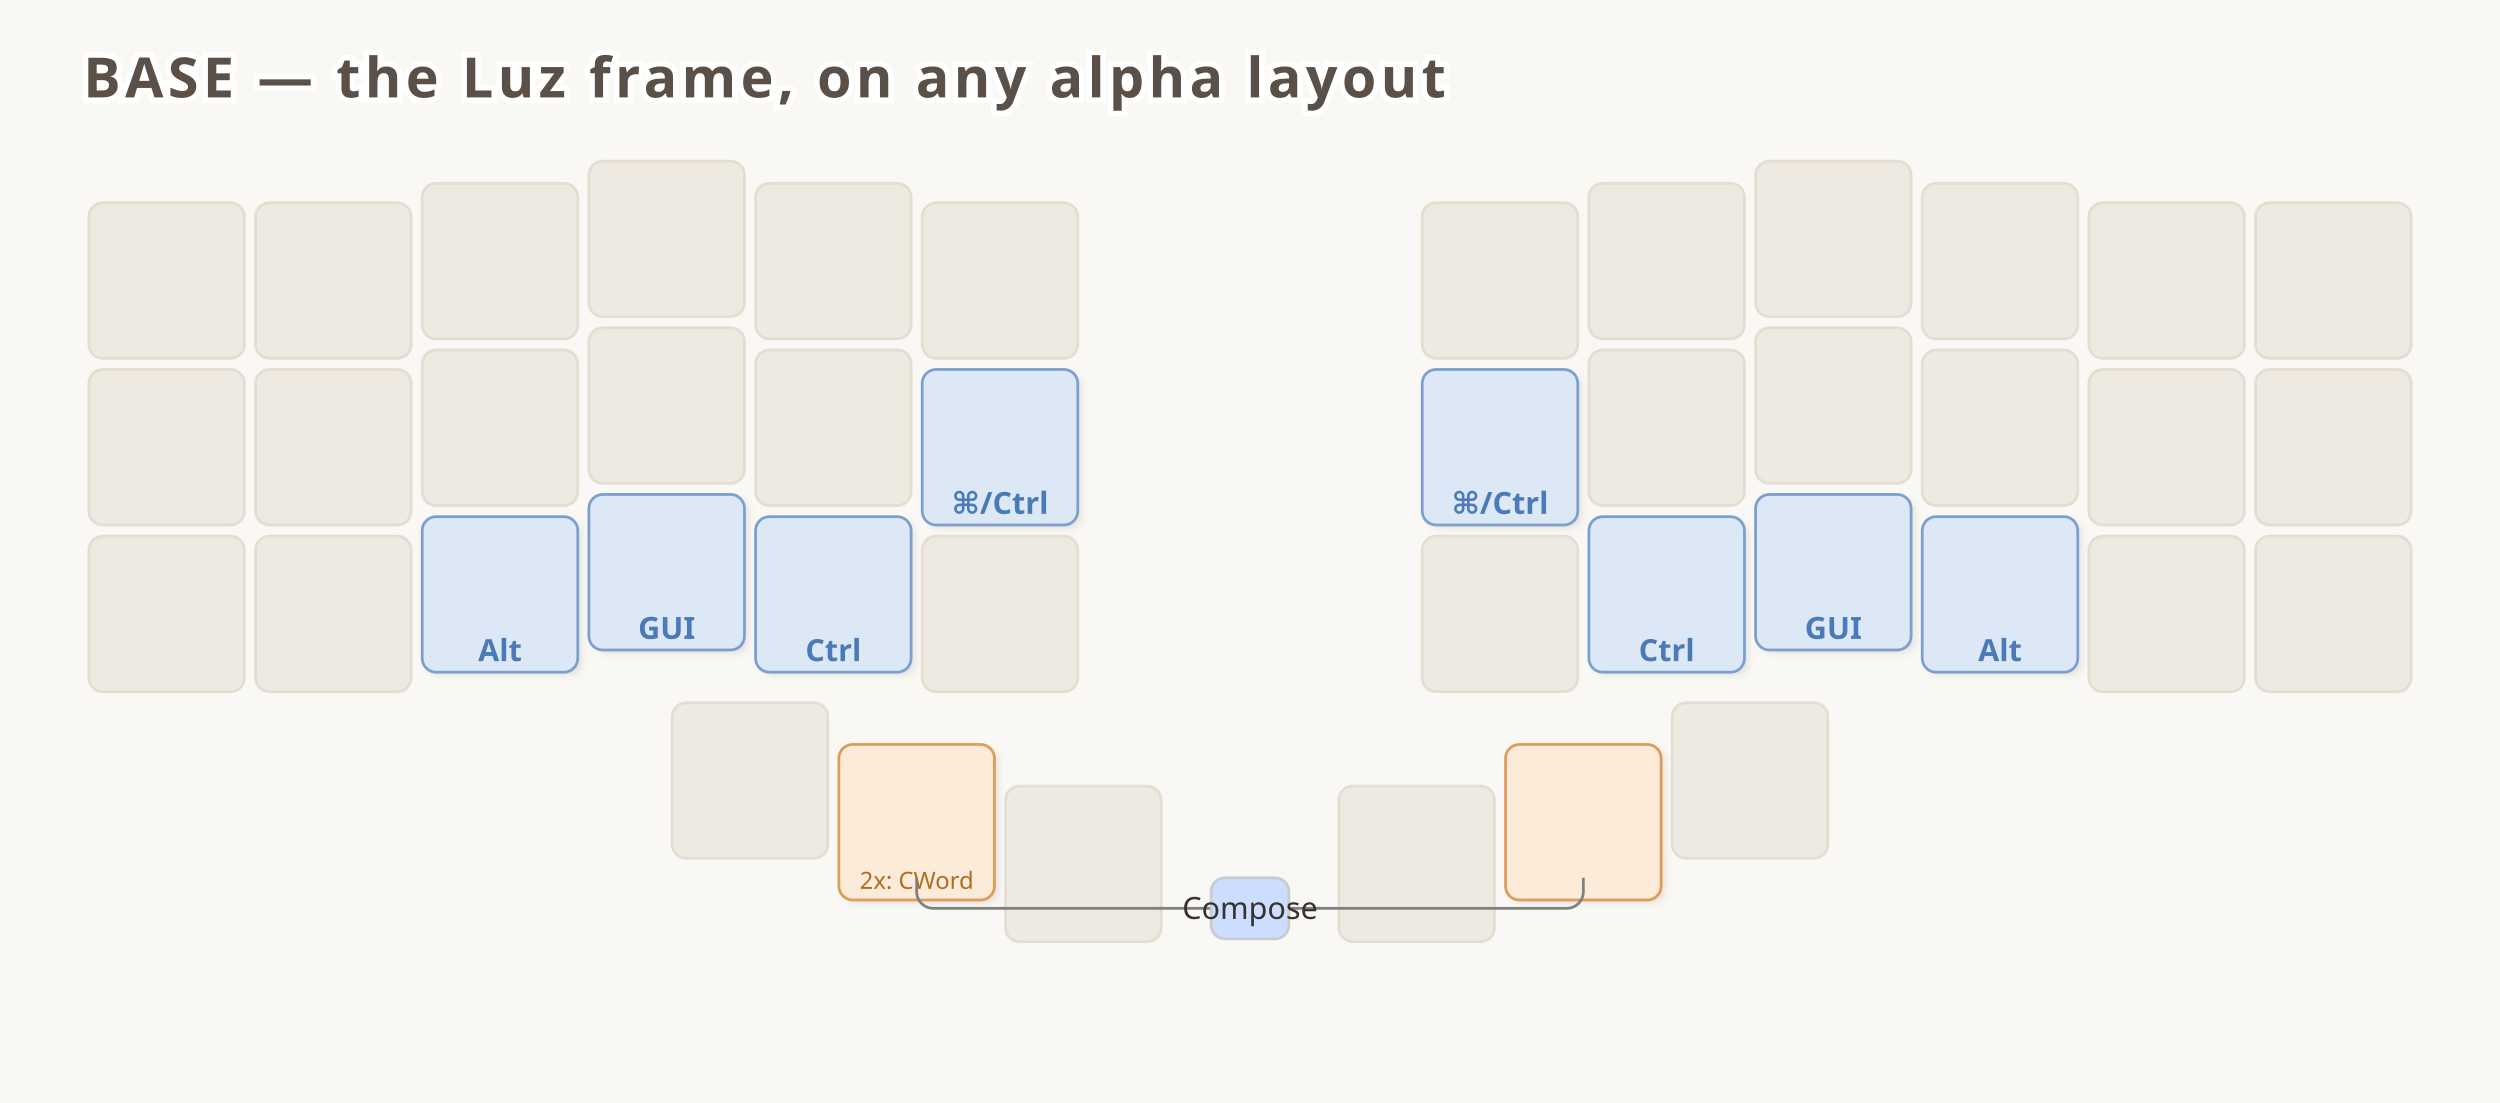
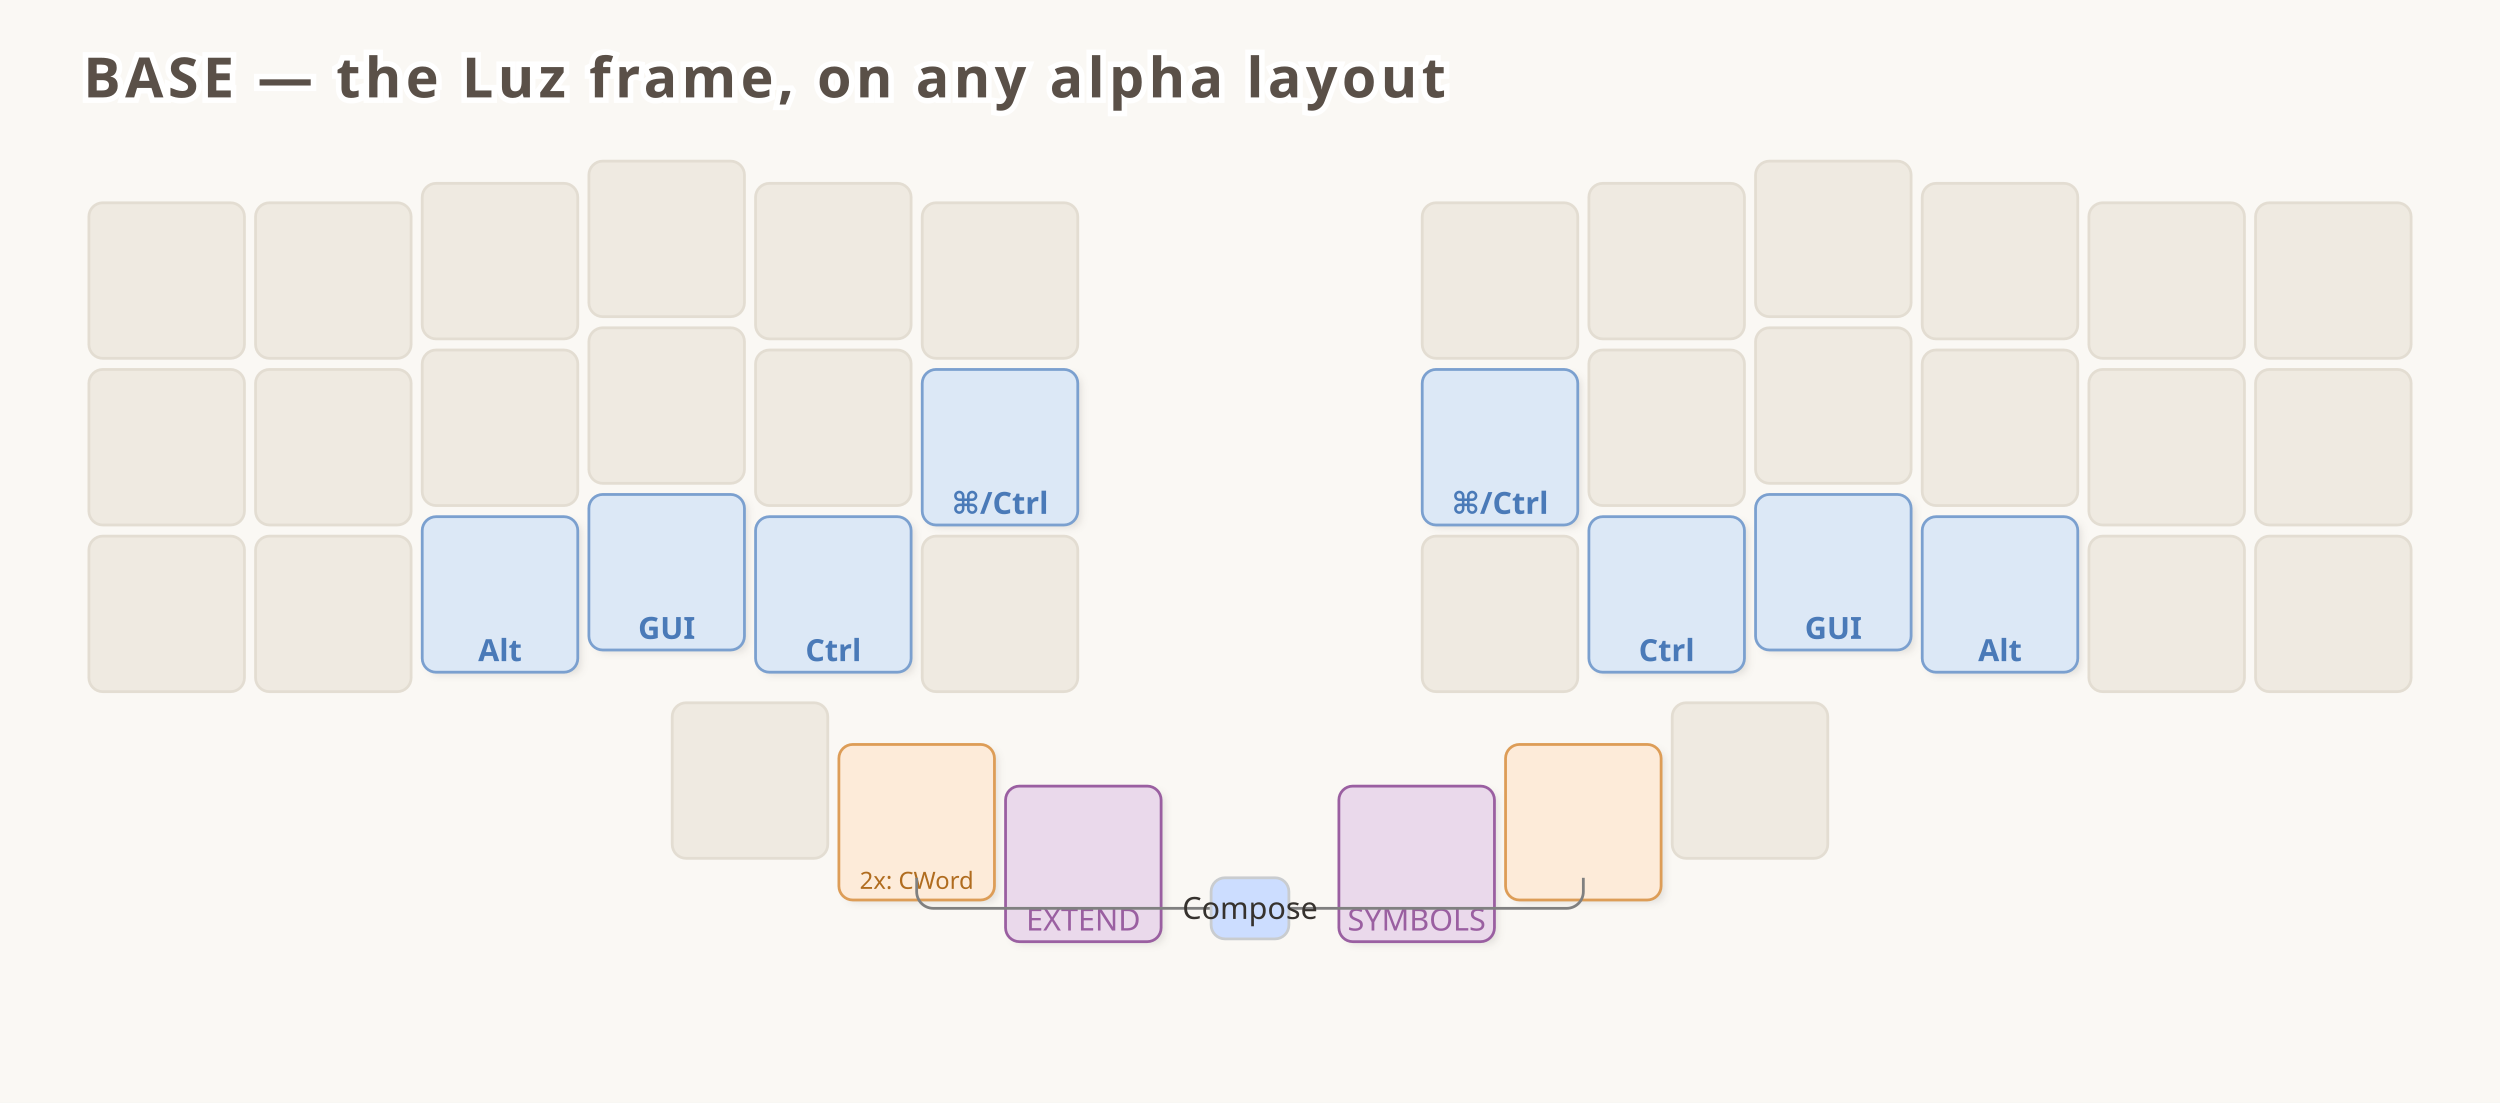
<svg xmlns="http://www.w3.org/2000/svg" xmlns:xlink="http://www.w3.org/1999/xlink" width="900" height="397" viewBox="0 0 900 397" class="keymap">
  <defs>
    <filter id="sh" x="-50%" y="-50%" width="200%" height="200%" color-interpolation-filters="sRGB">
      <feGaussianBlur stdDeviation="1.6" />
    </filter>
  </defs>
  <rect x="0" y="0" width="100%" height="100%" fill="#faf8f4" />
  <defs>/* start glyphs */
<svg id="mdi:apple-keyboard-shift">
      <svg id="mdi-apple-keyboard-shift" viewBox="0 0 24 24">
        <path d="M15,18V12H17.17L12,6.83L6.83,12H9V18H15M12,4L22,14H17V20H7V14H2L12,4Z" />
+         <defs>
+           <pattern id="stripes" patternUnits="userSpaceOnUse" width="8" height="8" patternTransform="rotate(45)">
+             <rect width="8" height="8" fill="#efefef" />
+             <rect width="4" height="8" fill="#c8c8c8" />
+           </pattern>
+         </defs>
+       </svg>
+       <defs>
+         <pattern id="stripes" patternUnits="userSpaceOnUse" width="8" height="8" patternTransform="rotate(45)">
+           <rect width="8" height="8" fill="#efefef" />
+           <rect width="4" height="8" fill="#c8c8c8" />
+         </pattern>
+       </defs>
+     </svg>
+     <svg id="mdi:keyboard-return">
+       <svg id="mdi-keyboard-return" viewBox="0 0 24 24">
+         <path d="M19,7V11H5.83L9.41,7.41L8,6L2,12L8,18L9.41,16.58L5.83,13H21V7H19Z" />
        <defs>
          <pattern id="stripes" patternUnits="userSpaceOnUse" width="8" height="8" patternTransform="rotate(45)">
            <rect width="8" height="8" fill="#efefef" />
            <rect width="4" height="8" fill="#c8c8c8" />
          </pattern>
        </defs>
      </svg>
      <defs>
        <pattern id="stripes" patternUnits="userSpaceOnUse" width="8" height="8" patternTransform="rotate(45)">
          <rect width="8" height="8" fill="#efefef" />
          <rect width="4" height="8" fill="#c8c8c8" />
        </pattern>
      </defs>
    </svg>
    <svg id="mdi:keyboard-space">
      <svg id="mdi-keyboard-space" viewBox="0 0 24 24">
        <path d="M3 15H5V19H19V15H21V19C21 20.1 20.1 21 19 21H5C3.9 21 3 20.1 3 19V15Z" />
        <defs>
          <pattern id="stripes" patternUnits="userSpaceOnUse" width="8" height="8" patternTransform="rotate(45)">
            <rect width="8" height="8" fill="#efefef" />
            <rect width="4" height="8" fill="#c8c8c8" />
          </pattern>
        </defs>
      </svg>
      <defs>
        <pattern id="stripes" patternUnits="userSpaceOnUse" width="8" height="8" patternTransform="rotate(45)">
          <rect width="8" height="8" fill="#efefef" />
          <rect width="4" height="8" fill="#c8c8c8" />
        </pattern>
      </defs>
    </svg>
+     <svg id="mdi:layers-outline">
+       <svg id="mdi-layers-outline" viewBox="0 0 24 24">
+         <path d="M12,18.54L19.37,12.8L21,14.07L12,21.07L3,14.07L4.62,12.81L12,18.54M12,16L3,9L12,2L21,9L12,16M12,4.53L6.26,9L12,13.47L17.74,9L12,4.53Z" />
+         <defs>
+           <pattern id="stripes" patternUnits="userSpaceOnUse" width="8" height="8" patternTransform="rotate(45)">
+             <rect width="8" height="8" fill="#efefef" />
+             <rect width="4" height="8" fill="#c8c8c8" />
+           </pattern>
+         </defs>
+       </svg>
+       <defs>
+         <pattern id="stripes" patternUnits="userSpaceOnUse" width="8" height="8" patternTransform="rotate(45)">
+           <rect width="8" height="8" fill="#efefef" />
+           <rect width="4" height="8" fill="#c8c8c8" />
+         </pattern>
+       </defs>
+     </svg>
  </defs>/* end glyphs */
<style>/* inherit to force styles through use tags */
svg path {
    fill: inherit;
}

/* font and background color specifications */
svg.keymap {
    font-family: 'Source Sans 3','Source Sans Pro',sans-serif;
    font-size: 14px;
    font-kerning: normal;
    text-rendering: optimizeLegibility;
    fill: #24292e;
}

/* default key styling */
rect.key {
    fill: #f6f8fa;
}

rect.key, rect.combo {
    stroke: #c9cccf;
    stroke-width: 1;
}

/* default key side styling, only used is draw_key_sides is set */
rect.side {
    filter: brightness(90%);
}

/* color accent for combo boxes */
rect.combo, rect.combo-separate {
    fill: #cdf;
}

/* color accent for held keys */
rect.held, rect.combo.held {
    fill: #fdd;
}

/* color accent for ghost (optional) keys */
rect.ghost, rect.combo.ghost {
    stroke-dasharray: 4, 4;
    stroke-width: 2;
}

text {
    text-anchor: middle;
    dominant-baseline: middle;
}

/* styling for layer labels */
text.label {
    font-weight: 600;
    font-size: 20px;
    letter-spacing: 0.08em;
    fill: #5a5048;
    text-anchor: start;
    stroke: white;
    stroke-width: 4;
    paint-order: stroke;
}

/* styling for optional footer */
text.footer {
    text-anchor: end;
    dominant-baseline: auto;
    stroke: white;
    stroke-width: 4;
    paint-order: stroke;
}

/* styling for combo tap, and key non-tap label text */
text.combo, text.hold, text.shifted, text.left, text.right, text.tl, text.tr, text.bl, text.br {
    font-size: 11px;
}

text.hold, text.bl, text.br {
    text-anchor: middle;
    dominant-baseline: auto;
}

text.shifted, text.tl, text.tr {
    text-anchor: middle;
    dominant-baseline: hanging;
}

text.left, text.tl, text.bl {
    text-anchor: start;
}

text.right, text.tr, text.br {
    text-anchor: end;
}

text.layer-activator {
    text-decoration: underline;
}

/* styling for hold/shifted label text in combo box */
text.combo.hold, text.combo.shifted, text.combo.left, text.combo.right {
    font-size: 8px;
}

/* lighter symbol for transparent keys */
text.trans {
    fill: #7b7e81;
}

/* styling for combo dendrons */
path.combo {
    stroke-width: 1;
    stroke: gray;
    fill: none;
}

/* Start Tabler Icons Cleanup */
/* cannot use height/width with glyphs */
.icon-tabler &gt; path {
    fill: inherit;
    stroke: inherit;
    stroke-width: 2;
}
/* hide tabler's default box */
.icon-tabler &gt; path[stroke="none"][fill="none"] {
    visibility: hidden;
}
/* End Tabler Icons Cleanup */

/* Two-tier palette: pale fills = content regions (ambient), vivid = behavior */
/* Tier 1 - ambient content categories (default dark text) */
/* Palette: grey = alphas/trans (default), white = unused, green = symbols,
   purple = layers, blue = navigation (incl. latches), orange = everything else */
svg.keymap { fill: #36322e; }
.key.none rect.key { fill: #efeae1; stroke: #e3ddd2; }
.key.symbol rect.key { fill: #e9f5f0; stroke: #bedfd2; }
.key.layer rect.key { fill: #ead9eb; stroke: #9a5fa1; }
.key.layer.tap, .key.layer.hold, .key.layer.shifted { fill: #9a5fa1; }
.key.nav rect.key { fill: #dbe9f8; stroke: #6b97c9; }
.key.delhold.tap, .key.delhold.hold, .key.delhold.shifted { fill: #c25f54; }
.key.editing rect.key, .key.state rect.key, .key.danger rect.key, .key.modifier rect.key { fill: #fdebd9; stroke: #dd9d57; }
.key.system rect.key { fill: #f9f0c9; stroke: #cdb94e; }
.key.modifier.tap, .key.modifier.hold, .key.modifier.shifted { fill: #b06c1f; }
.key.modtap rect.key { fill: #dce8f6; stroke: #7ba0cf; }
.key.modtap.hold { fill: #4a7ab8; font-weight: bold; }
.key.held rect.key { fill: url(#stripes); stroke: #999999; }
.combo.state rect.key { fill: #fdebd9; stroke: #dd9d57; }
.combo.symbol rect.key { fill: #e9f5f0; stroke: #bedfd2; }
.key.shifted { transform: translateY(2px); }
.key.hold {transform: translateY(-2px); }
</style>
  <g transform="translate(30, 0)" class="layer-BASE — the Luz frame, on any alpha layout">
    <text x="0" y="28" class="label" id="BASE--the-Luz-frame-on-any-alpha-layout">BASE — the Luz frame, on any alpha layout</text>
    <g transform="translate(0, 56)">
      <g transform="translate(30, 45)" class="key none keypos-0">
        <rect rx="5" ry="5" x="-28" y="-28" width="56" height="56" class="key none" />
      </g>
      <g transform="translate(90, 45)" class="key none keypos-1">
        <rect rx="5" ry="5" x="-28" y="-28" width="56" height="56" class="key none" />
      </g>
      <g transform="translate(150, 38)" class="key none keypos-2">
        <rect rx="5" ry="5" x="-28" y="-28" width="56" height="56" class="key none" />
      </g>
      <g transform="translate(210, 30)" class="key none keypos-3">
        <rect rx="5" ry="5" x="-28" y="-28" width="56" height="56" class="key none" />
      </g>
      <g transform="translate(270, 38)" class="key none keypos-4">
        <rect rx="5" ry="5" x="-28" y="-28" width="56" height="56" class="key none" />
      </g>
      <g transform="translate(330, 45)" class="key none keypos-5">
        <rect rx="5" ry="5" x="-28" y="-28" width="56" height="56" class="key none" />
      </g>
      <g transform="translate(510, 45)" class="key none keypos-6">
        <rect rx="5" ry="5" x="-28" y="-28" width="56" height="56" class="key none" />
      </g>
      <g transform="translate(570, 38)" class="key none keypos-7">
        <rect rx="5" ry="5" x="-28" y="-28" width="56" height="56" class="key none" />
      </g>
      <g transform="translate(630, 30)" class="key none keypos-8">
        <rect rx="5" ry="5" x="-28" y="-28" width="56" height="56" class="key none" />
      </g>
      <g transform="translate(690, 38)" class="key none keypos-9">
        <rect rx="5" ry="5" x="-28" y="-28" width="56" height="56" class="key none" />
      </g>
      <g transform="translate(750, 45)" class="key none keypos-10">
        <rect rx="5" ry="5" x="-28" y="-28" width="56" height="56" class="key none" />
      </g>
      <g transform="translate(810, 45)" class="key none keypos-11">
        <rect rx="5" ry="5" x="-28" y="-28" width="56" height="56" class="key none" />
      </g>
      <g transform="translate(30, 105)" class="key none keypos-12">
        <rect rx="5" ry="5" x="-28" y="-28" width="56" height="56" class="key none" />
      </g>
      <g transform="translate(90, 105)" class="key none keypos-13">
        <rect rx="5" ry="5" x="-28" y="-28" width="56" height="56" class="key none" />
      </g>
      <g transform="translate(150, 98)" class="key none keypos-14">
        <rect rx="5" ry="5" x="-28" y="-28" width="56" height="56" class="key none" />
      </g>
      <g transform="translate(210, 90)" class="key none keypos-15">
        <rect rx="5" ry="5" x="-28" y="-28" width="56" height="56" class="key none" />
      </g>
      <g transform="translate(270, 98)" class="key none keypos-16">
        <rect rx="5" ry="5" x="-28" y="-28" width="56" height="56" class="key none" />
      </g>
      <g transform="translate(330, 105)" class="key modtap keypos-17">
        <rect x="-25.2" y="-25.5" width="54" height="54" rx="3" ry="3" fill="#3a2f25" opacity="0.16" filter="url(#sh)" />
        <rect rx="5" ry="5" x="-28" y="-28" width="56" height="56" class="key modtap" />
        <text x="0" y="26" class="key modtap hold">⌘/Ctrl</text>
      </g>
      <g transform="translate(510, 105)" class="key modtap keypos-18">
        <rect x="-25.2" y="-25.5" width="54" height="54" rx="3" ry="3" fill="#3a2f25" opacity="0.16" filter="url(#sh)" />
        <rect rx="5" ry="5" x="-28" y="-28" width="56" height="56" class="key modtap" />
        <text x="0" y="26" class="key modtap hold">⌘/Ctrl</text>
      </g>
      <g transform="translate(570, 98)" class="key none keypos-19">
        <rect rx="5" ry="5" x="-28" y="-28" width="56" height="56" class="key none" />
      </g>
      <g transform="translate(630, 90)" class="key none keypos-20">
        <rect rx="5" ry="5" x="-28" y="-28" width="56" height="56" class="key none" />
      </g>
      <g transform="translate(690, 98)" class="key none keypos-21">
        <rect rx="5" ry="5" x="-28" y="-28" width="56" height="56" class="key none" />
      </g>
      <g transform="translate(750, 105)" class="key none keypos-22">
        <rect rx="5" ry="5" x="-28" y="-28" width="56" height="56" class="key none" />
      </g>
      <g transform="translate(810, 105)" class="key none keypos-23">
        <rect rx="5" ry="5" x="-28" y="-28" width="56" height="56" class="key none" />
      </g>
      <g transform="translate(30, 165)" class="key none keypos-24">
        <rect rx="5" ry="5" x="-28" y="-28" width="56" height="56" class="key none" />
      </g>
      <g transform="translate(90, 165)" class="key none keypos-25">
        <rect rx="5" ry="5" x="-28" y="-28" width="56" height="56" class="key none" />
      </g>
      <g transform="translate(150, 158)" class="key modtap keypos-26">
        <rect x="-25.2" y="-25.5" width="54" height="54" rx="3" ry="3" fill="#3a2f25" opacity="0.16" filter="url(#sh)" />
        <rect rx="5" ry="5" x="-28" y="-28" width="56" height="56" class="key modtap" />
        <text x="0" y="26" class="key modtap hold">Alt</text>
      </g>
      <g transform="translate(210, 150)" class="key modtap keypos-27">
        <rect x="-25.2" y="-25.5" width="54" height="54" rx="3" ry="3" fill="#3a2f25" opacity="0.16" filter="url(#sh)" />
        <rect rx="5" ry="5" x="-28" y="-28" width="56" height="56" class="key modtap" />
        <text x="0" y="26" class="key modtap hold">GUI</text>
      </g>
      <g transform="translate(270, 158)" class="key modtap keypos-28">
        <rect x="-25.2" y="-25.5" width="54" height="54" rx="3" ry="3" fill="#3a2f25" opacity="0.16" filter="url(#sh)" />
        <rect rx="5" ry="5" x="-28" y="-28" width="56" height="56" class="key modtap" />
        <text x="0" y="26" class="key modtap hold">Ctrl</text>
      </g>
      <g transform="translate(330, 165)" class="key none keypos-29">
        <rect rx="5" ry="5" x="-28" y="-28" width="56" height="56" class="key none" />
      </g>
      <g transform="translate(510, 165)" class="key none keypos-30">
        <rect rx="5" ry="5" x="-28" y="-28" width="56" height="56" class="key none" />
      </g>
      <g transform="translate(570, 158)" class="key modtap keypos-31">
        <rect x="-25.2" y="-25.5" width="54" height="54" rx="3" ry="3" fill="#3a2f25" opacity="0.16" filter="url(#sh)" />
        <rect rx="5" ry="5" x="-28" y="-28" width="56" height="56" class="key modtap" />
        <text x="0" y="26" class="key modtap hold">Ctrl</text>
      </g>
      <g transform="translate(630, 150)" class="key modtap keypos-32">
        <rect x="-25.2" y="-25.5" width="54" height="54" rx="3" ry="3" fill="#3a2f25" opacity="0.16" filter="url(#sh)" />
        <rect rx="5" ry="5" x="-28" y="-28" width="56" height="56" class="key modtap" />
        <text x="0" y="26" class="key modtap hold">GUI</text>
      </g>
      <g transform="translate(690, 158)" class="key modtap keypos-33">
        <rect x="-25.2" y="-25.5" width="54" height="54" rx="3" ry="3" fill="#3a2f25" opacity="0.16" filter="url(#sh)" />
        <rect rx="5" ry="5" x="-28" y="-28" width="56" height="56" class="key modtap" />
        <text x="0" y="26" class="key modtap hold">Alt</text>
      </g>
      <g transform="translate(750, 165)" class="key none keypos-34">
        <rect rx="5" ry="5" x="-28" y="-28" width="56" height="56" class="key none" />
      </g>
      <g transform="translate(810, 165)" class="key none keypos-35">
        <rect rx="5" ry="5" x="-28" y="-28" width="56" height="56" class="key none" />
      </g>
      <g transform="translate(240, 225)" class="key none keypos-36">
        <rect rx="5" ry="5" x="-28" y="-28" width="56" height="56" class="key none" />
      </g>
      <g transform="translate(300, 240)" class="key modifier keypos-37">
        <rect x="-25.2" y="-25.5" width="54" height="54" rx="3" ry="3" fill="#3a2f25" opacity="0.16" filter="url(#sh)" />
        <rect rx="5" ry="5" x="-28" y="-28" width="56" height="56" class="key modifier" />
        <use href="#mdi:apple-keyboard-shift" xlink:href="#mdi:apple-keyboard-shift" x="-7" y="-7" height="14" width="14.0" class="key modifier tap glyph mdi:apple-keyboard-shift" />
        <text x="0" y="26" class="key modifier hold">
          <tspan style="font-size: 78%">2x: CWord</tspan>
        </text>
      </g>
-       <g transform="translate(360, 255)" class="key none keypos-38">
-         <rect rx="5" ry="5" x="-28" y="-28" width="56" height="56" class="key none" />
-       </g>
-       <g transform="translate(480, 255)" class="key none keypos-39">
-         <rect rx="5" ry="5" x="-28" y="-28" width="56" height="56" class="key none" />
+       <g transform="translate(360, 255)" class="key layer keypos-38">
+         <rect x="-25.2" y="-25.5" width="54" height="54" rx="3" ry="3" fill="#3a2f25" opacity="0.16" filter="url(#sh)" />
+         <rect rx="5" ry="5" x="-28" y="-28" width="56" height="56" class="key layer" />
+         <use href="#mdi:layers-outline" xlink:href="#mdi:layers-outline" x="-7" y="-7" height="14" width="14.0" class="key layer tap glyph mdi:layers-outline" />
+         <text x="0" y="26" class="key layer hold">EXTEND</text>
+       </g>
+       <g transform="translate(480, 255)" class="key layer keypos-39">
+         <rect x="-25.2" y="-25.5" width="54" height="54" rx="3" ry="3" fill="#3a2f25" opacity="0.16" filter="url(#sh)" />
+         <rect rx="5" ry="5" x="-28" y="-28" width="56" height="56" class="key layer" />
+         <use href="#mdi:keyboard-return" xlink:href="#mdi:keyboard-return" x="-7" y="-7" height="14" width="14.0" class="key layer tap glyph mdi:keyboard-return" />
+         <text x="0" y="26" class="key layer hold">SYMBOLS</text>
      </g>
      <g transform="translate(540, 240)" class="key editing keypos-40">
        <rect x="-25.2" y="-25.5" width="54" height="54" rx="3" ry="3" fill="#3a2f25" opacity="0.16" filter="url(#sh)" />
        <rect rx="5" ry="5" x="-28" y="-28" width="56" height="56" class="key editing" />
        <use href="#mdi:keyboard-space" xlink:href="#mdi:keyboard-space" x="-7" y="-7" height="14" width="14.0" class="key editing tap glyph mdi:keyboard-space" />
      </g>
      <g transform="translate(600, 225)" class="key none keypos-41">
        <rect rx="5" ry="5" x="-28" y="-28" width="56" height="56" class="key none" />
      </g>
      <g class="combo state combopos-0">
        <path d="M420,271 h-114 a6.0,6.0 0 0 1 -6.0,-6.0 v-5" class="combo" />
        <path d="M420,271 h114 a6.0,6.0 0 0 0 6.0,-6.0 v-5" class="combo" />
        <rect rx="5" ry="5" x="406" y="260" width="28" height="22" class="combo state" />
        <text x="420" y="271" class="combo state tap">Compose</text>
      </g>
    </g>
  </g>
  <defs>
    <pattern id="stripes" patternUnits="userSpaceOnUse" width="8" height="8" patternTransform="rotate(45)">
      <rect width="8" height="8" fill="#efefef" />
      <rect width="4" height="8" fill="#c8c8c8" />
    </pattern>
  </defs>
</svg>
